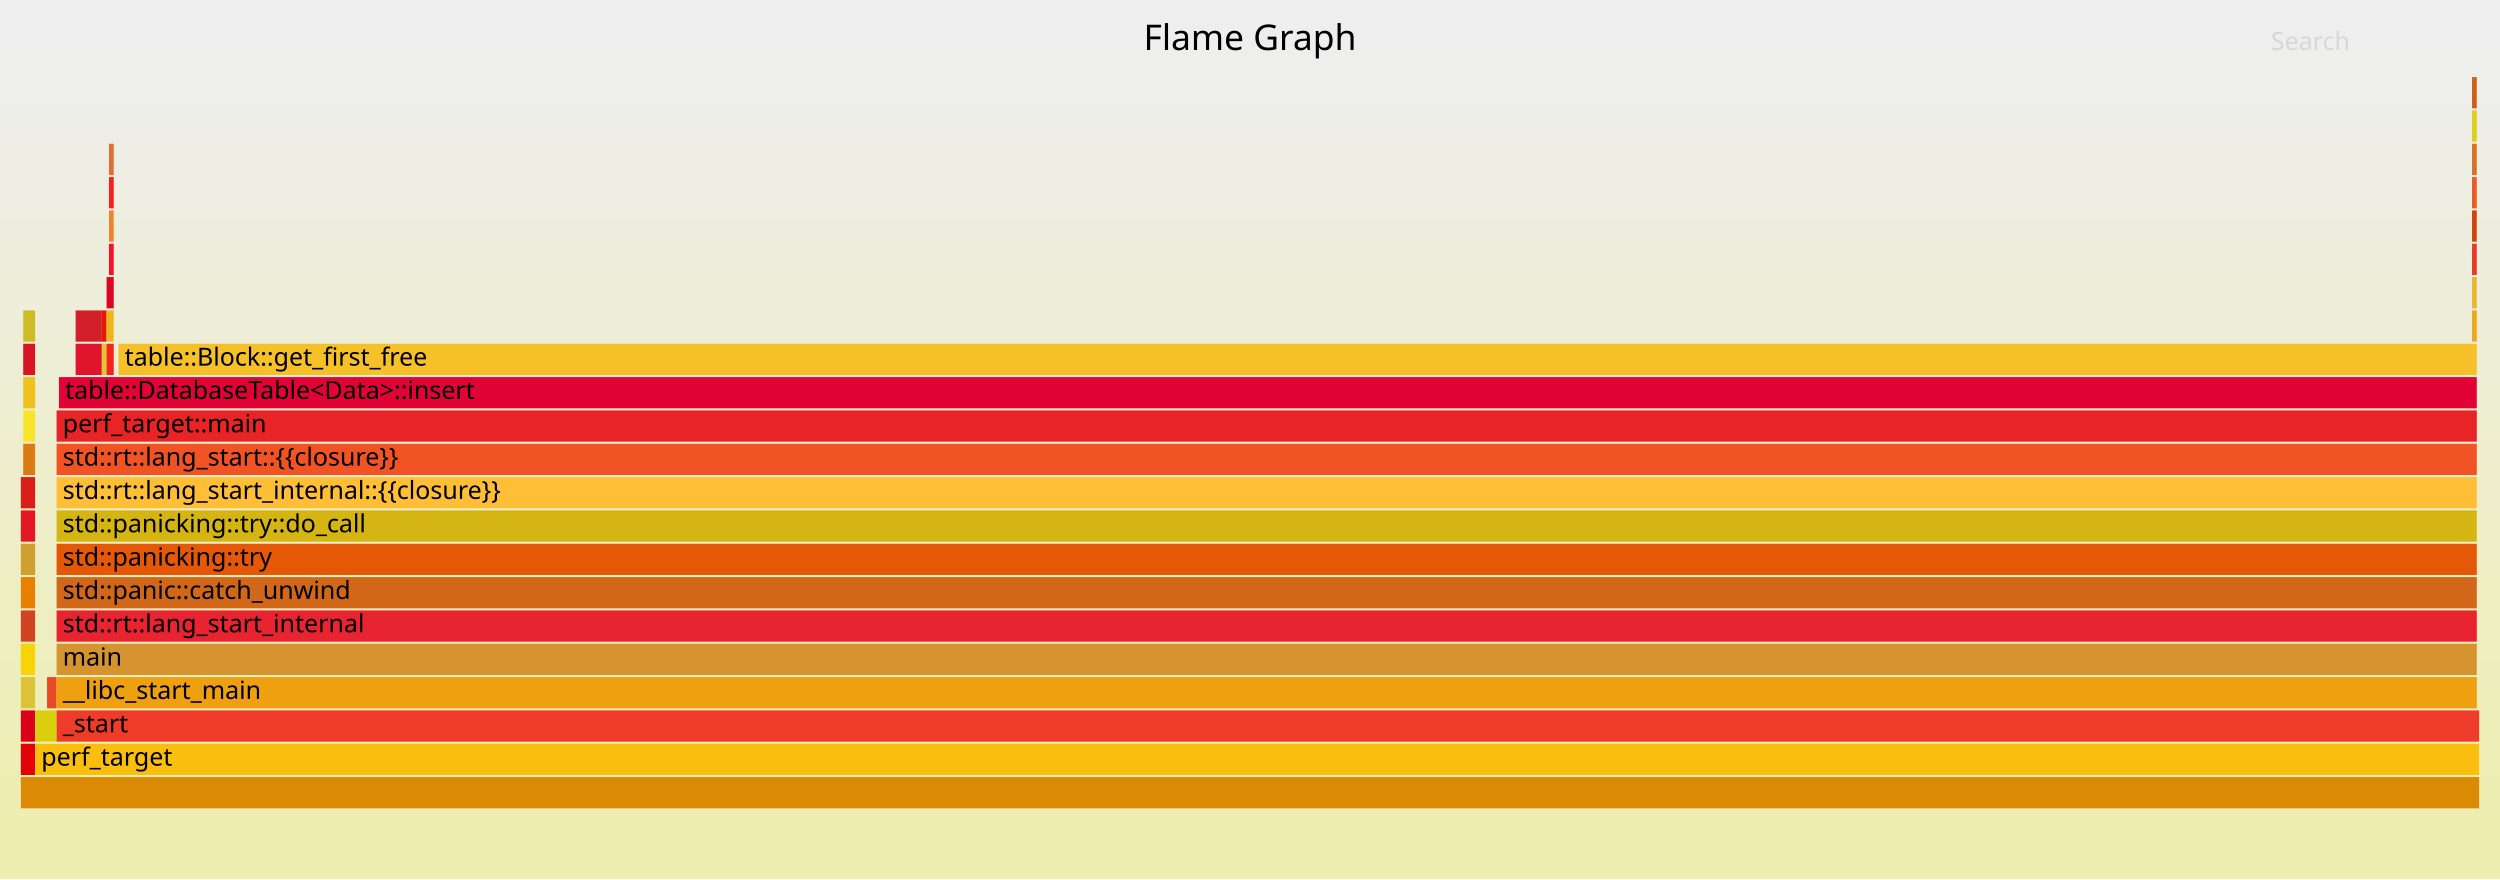
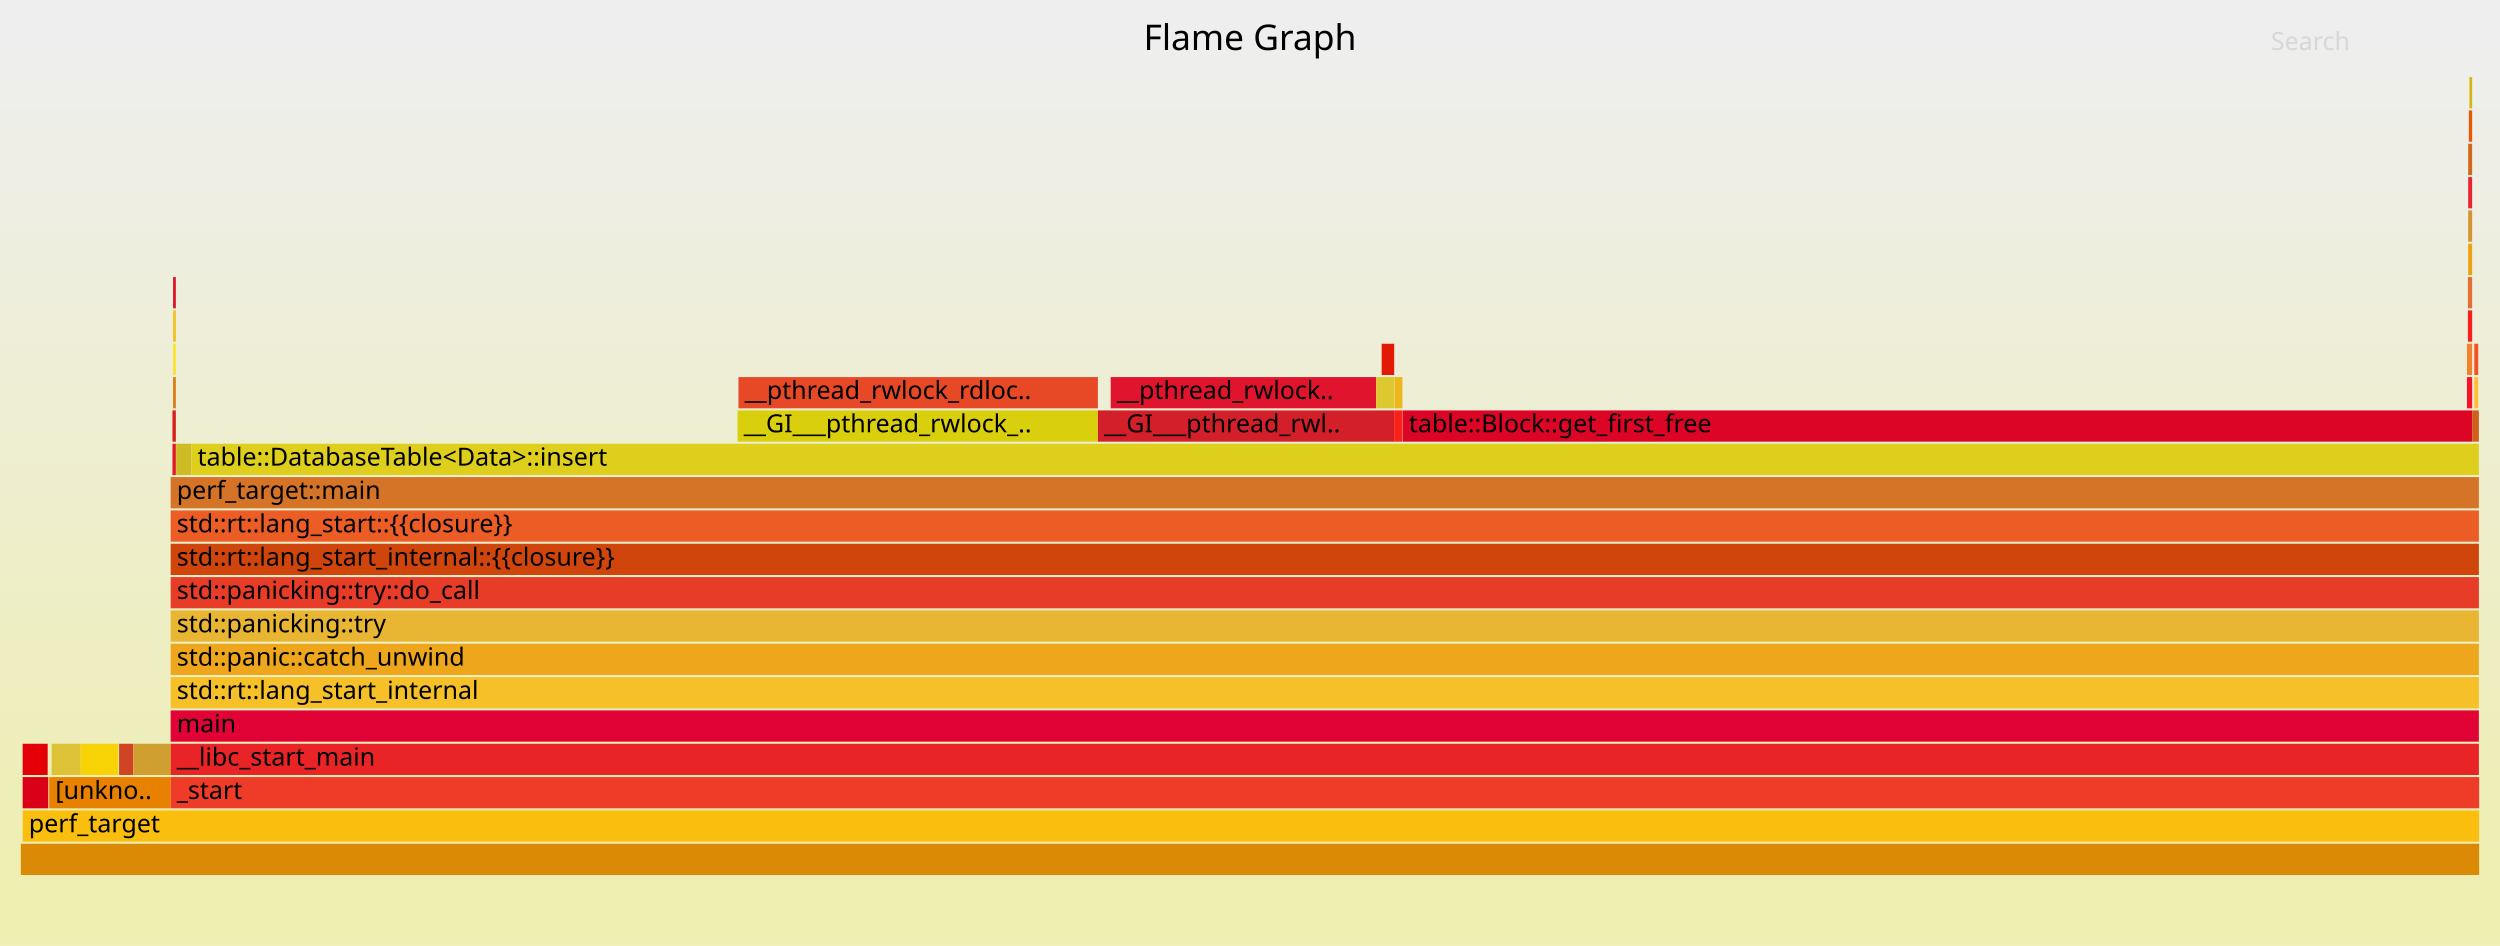
- <svg xmlns="http://www.w3.org/2000/svg" version="1.1" width="1200" height="422" viewBox="0 0 1200 422">
+ <svg xmlns="http://www.w3.org/2000/svg" version="1.1" width="1200" height="454" viewBox="0 0 1200 454">
  <defs>
    <linearGradient id="background" y1="0" y2="1" x1="0" x2="0">
      <stop stop-color="#eeeeee" offset="5%" />
      <stop stop-color="#eeeeb0" offset="95%" />
    </linearGradient>
  </defs>
  <style type="text/css">
text { font-family:"Verdana"; font-size:12px; fill:rgb(0,0,0); }
#title { text-anchor:middle; font-size:17px; }
#search { opacity:0.1; cursor:pointer; }
#search:hover, #search.show { opacity:1; }
#subtitle { text-anchor:middle; font-color:rgb(160,160,160); }
#unzoom { cursor:pointer; }
#frames &gt; *:hover { stroke:black; stroke-width:0.5; cursor:pointer; }
.hide { display:none; }
.parent { opacity:0.5; }
</style>
-   <rect x="0" y="0" width="100%" height="422" fill="url(#background)" />
+   <rect x="0" y="0" width="100%" height="454" fill="url(#background)" />
  <text id="title" x="50%" y="24.00">Flame Graph</text>
-   <text id="details" x="10" y="405.00"> </text>
+   <text id="details" x="10" y="437.00"> </text>
  <text id="unzoom" class="hide" x="10" y="24.00">Reset Zoom</text>
  <text id="search" x="1090" y="24.00">Search</text>
-   <text id="matched" x="1090" y="405.00"> </text>
+   <text id="matched" x="1090" y="437.00"> </text>
  <svg id="frames" x="10" width="1180">
    <g>
-       <rect x="0%" y="357" width="0.581%" height="15" fill="rgb(227,0,7)" />
-       <text x="0.25%" y="367.50" />
-     </g>
-     <g>
-       <rect x="0%" y="341" width="0.581%" height="15" fill="rgb(217,0,24)" />
-       <text x="0.25%" y="351.50" />
-     </g>
-     <g>
-       <rect x="0%" y="325" width="0.581%" height="15" fill="rgb(221,193,54)" />
-       <text x="0.25%" y="335.50" />
-     </g>
-     <g>
-       <rect x="0%" y="309" width="0.581%" height="15" fill="rgb(248,212,6)" />
-       <text x="0.25%" y="319.50" />
-     </g>
-     <g>
-       <rect x="0%" y="293" width="0.581%" height="15" fill="rgb(208,68,35)" />
-       <text x="0.25%" y="303.50" />
-     </g>
-     <g>
-       <rect x="0%" y="277" width="0.581%" height="15" fill="rgb(232,128,0)" />
-       <text x="0.25%" y="287.50" />
-     </g>
-     <g>
-       <rect x="0%" y="261" width="0.581%" height="15" fill="rgb(207,160,47)" />
-       <text x="0.25%" y="271.50" />
-     </g>
-     <g>
-       <rect x="0%" y="245" width="0.581%" height="15" fill="rgb(228,23,34)" />
-       <text x="0.25%" y="255.50" />
-     </g>
-     <g>
-       <rect x="0%" y="229" width="0.581%" height="15" fill="rgb(218,30,26)" />
-       <text x="0.25%" y="239.50" />
-     </g>
-     <g>
-       <rect x="0.097%" y="213" width="0.484%" height="15" fill="rgb(220,122,19)" />
-       <text x="0.347%" y="223.50" />
-     </g>
-     <g>
-       <rect x="0.097%" y="197" width="0.484%" height="15" fill="rgb(250,228,42)" />
-       <text x="0.347%" y="207.50" />
-     </g>
-     <g>
-       <rect x="0.097%" y="181" width="0.484%" height="15" fill="rgb(240,193,28)" />
-       <text x="0.347%" y="191.50" />
-     </g>
-     <g>
-       <rect x="0.097%" y="165" width="0.484%" height="15" fill="rgb(216,20,37)" />
-       <text x="0.347%" y="175.50" />
-     </g>
-     <g>
-       <rect x="0.097%" y="149" width="0.484%" height="15" fill="rgb(206,188,39)" />
-       <text x="0.347%" y="159.50" />
-     </g>
-     <g>
-       <rect x="0.581%" y="341" width="0.872%" height="15" fill="rgb(217,207,13)" />
-       <text x="0.831%" y="351.50" />
-     </g>
-     <g>
-       <rect x="1.066%" y="325" width="0.388%" height="15" fill="rgb(231,73,38)" />
-       <text x="1.316%" y="335.50" />
-     </g>
-     <g>
-       <rect x="2.229%" y="165" width="1.066%" height="15" fill="rgb(225,20,46)" />
-       <text x="2.479%" y="175.50" />
-     </g>
-     <g>
-       <rect x="2.229%" y="149" width="1.066%" height="15" fill="rgb(210,31,41)" />
-       <text x="2.479%" y="159.50" />
-     </g>
-     <g>
-       <rect x="3.295%" y="165" width="0.194%" height="15" fill="rgb(221,200,47)" />
-       <text x="3.545%" y="175.50" />
-     </g>
-     <g>
-       <rect x="3.295%" y="149" width="0.194%" height="15" fill="rgb(226,26,5)" />
-       <text x="3.545%" y="159.50" />
-     </g>
-     <g>
-       <rect x="3.488%" y="165" width="0.291%" height="15" fill="rgb(249,33,26)" />
-       <text x="3.738%" y="175.50" />
-     </g>
-     <g>
-       <rect x="3.488%" y="149" width="0.291%" height="15" fill="rgb(235,183,28)" />
-       <text x="3.738%" y="159.50" />
-     </g>
-     <g>
-       <rect x="3.488%" y="133" width="0.291%" height="15" fill="rgb(221,5,38)" />
-       <text x="3.738%" y="143.50" />
-     </g>
-     <g>
-       <rect x="3.585%" y="117" width="0.194%" height="15" fill="rgb(247,18,42)" />
-       <text x="3.835%" y="127.50" />
-     </g>
-     <g>
-       <rect x="3.585%" y="101" width="0.194%" height="15" fill="rgb(241,131,45)" />
-       <text x="3.835%" y="111.50" />
-     </g>
-     <g>
-       <rect x="3.585%" y="85" width="0.194%" height="15" fill="rgb(249,31,29)" />
-       <text x="3.835%" y="95.50" />
-     </g>
-     <g>
-       <rect x="3.585%" y="69" width="0.194%" height="15" fill="rgb(225,111,53)" />
-       <text x="3.835%" y="79.50" />
-     </g>
-     <g>
-       <rect x="1.454%" y="325" width="98.45%" height="15" fill="rgb(238,160,17)" />
-       <text x="1.704%" y="335.50">__libc_start_main</text>
-     </g>
-     <g>
-       <rect x="1.454%" y="309" width="98.45%" height="15" fill="rgb(214,148,48)" />
-       <text x="1.704%" y="319.50">main</text>
-     </g>
-     <g>
-       <rect x="1.454%" y="293" width="98.45%" height="15" fill="rgb(232,36,49)" />
-       <text x="1.704%" y="303.50">std::rt::lang_start_internal</text>
-     </g>
-     <g>
-       <rect x="1.454%" y="277" width="98.45%" height="15" fill="rgb(209,103,24)" />
-       <text x="1.704%" y="287.50">std::panic::catch_unwind</text>
-     </g>
-     <g>
-       <rect x="1.454%" y="261" width="98.45%" height="15" fill="rgb(229,88,8)" />
-       <text x="1.704%" y="271.50">std::panicking::try</text>
-     </g>
-     <g>
-       <rect x="1.454%" y="245" width="98.45%" height="15" fill="rgb(213,181,19)" />
-       <text x="1.704%" y="255.50">std::panicking::try::do_call</text>
-     </g>
-     <g>
-       <rect x="1.454%" y="229" width="98.45%" height="15" fill="rgb(254,191,54)" />
-       <text x="1.704%" y="239.50">std::rt::lang_start_internal::{{closure}}</text>
-     </g>
-     <g>
-       <rect x="1.454%" y="213" width="98.45%" height="15" fill="rgb(241,83,37)" />
-       <text x="1.704%" y="223.50">std::rt::lang_start::{{closure}}</text>
-     </g>
-     <g>
-       <rect x="1.454%" y="197" width="98.45%" height="15" fill="rgb(233,36,39)" />
-       <text x="1.704%" y="207.50">perf_target::main</text>
-     </g>
-     <g>
-       <rect x="1.55%" y="181" width="98.353%" height="15" fill="rgb(226,3,54)" />
-       <text x="1.8%" y="191.50">table::DatabaseTable&lt;Data&gt;::insert</text>
-     </g>
-     <g>
-       <rect x="3.973%" y="165" width="95.93%" height="15" fill="rgb(245,192,40)" />
-       <text x="4.223%" y="175.50">table::Block::get_first_free</text>
-     </g>
-     <g>
-       <rect x="99.709%" y="149" width="0.194%" height="15" fill="rgb(238,167,29)" />
-       <text x="99.959%" y="159.50" />
-     </g>
-     <g>
-       <rect x="99.709%" y="133" width="0.194%" height="15" fill="rgb(232,182,51)" />
-       <text x="99.959%" y="143.50" />
-     </g>
-     <g>
-       <rect x="99.709%" y="117" width="0.194%" height="15" fill="rgb(231,60,39)" />
-       <text x="99.959%" y="127.50" />
-     </g>
-     <g>
-       <rect x="99.709%" y="101" width="0.194%" height="15" fill="rgb(208,69,12)" />
-       <text x="99.959%" y="111.50" />
-     </g>
-     <g>
-       <rect x="99.709%" y="85" width="0.194%" height="15" fill="rgb(235,93,37)" />
-       <text x="99.959%" y="95.50" />
-     </g>
-     <g>
-       <rect x="99.709%" y="69" width="0.194%" height="15" fill="rgb(213,116,39)" />
-       <text x="99.959%" y="79.50" />
-     </g>
-     <g>
-       <rect x="99.709%" y="53" width="0.194%" height="15" fill="rgb(222,207,29)" />
-       <text x="99.959%" y="63.50" />
-     </g>
-     <g>
-       <rect x="99.709%" y="37" width="0.194%" height="15" fill="rgb(206,96,30)" />
-       <text x="99.959%" y="47.50" />
-     </g>
-     <g>
-       <rect x="0%" y="373" width="100%" height="15" fill="rgb(218,138,4)" />
-       <text x="0.25%" y="383.50" />
-     </g>
-     <g>
-       <rect x="0.581%" y="357" width="99.419%" height="15" fill="rgb(250,191,14)" />
-       <text x="0.831%" y="367.50">perf_target</text>
-     </g>
-     <g>
-       <rect x="1.454%" y="341" width="98.546%" height="15" fill="rgb(239,60,40)" />
-       <text x="1.704%" y="351.50">_start</text>
+       <rect x="0.074%" y="357" width="1.018%" height="15" fill="rgb(227,0,7)" />
+       <text x="0.325%" y="367.50" />
+     </g>
+     <g>
+       <rect x="0.074%" y="373" width="1.043%" height="15" fill="rgb(217,0,24)" />
+       <text x="0.325%" y="383.50" />
+     </g>
+     <g>
+       <rect x="1.254%" y="357" width="1.179%" height="15" fill="rgb(221,193,54)" />
+       <text x="1.504%" y="367.50" />
+     </g>
+     <g>
+       <rect x="2.433%" y="357" width="1.527%" height="15" fill="rgb(248,212,6)" />
+       <text x="2.683%" y="367.50" />
+     </g>
+     <g>
+       <rect x="3.997%" y="357" width="0.583%" height="15" fill="rgb(208,68,35)" />
+       <text x="4.247%" y="367.50" />
+     </g>
+     <g>
+       <rect x="1.154%" y="373" width="4.94%" height="15" fill="rgb(232,128,0)" />
+       <text x="1.404%" y="383.50">[unkno..</text>
+     </g>
+     <g>
+       <rect x="4.592%" y="357" width="1.502%" height="15" fill="rgb(207,160,47)" />
+       <text x="4.842%" y="367.50" />
+     </g>
+     <g>
+       <rect x="6.168%" y="213" width="0.137%" height="15" fill="rgb(228,23,34)" />
+       <text x="6.418%" y="223.50" />
+     </g>
+     <g>
+       <rect x="6.168%" y="197" width="0.137%" height="15" fill="rgb(218,30,26)" />
+       <text x="6.418%" y="207.50" />
+     </g>
+     <g>
+       <rect x="6.193%" y="181" width="0.112%" height="15" fill="rgb(220,122,19)" />
+       <text x="6.443%" y="191.50" />
+     </g>
+     <g>
+       <rect x="6.193%" y="165" width="0.112%" height="15" fill="rgb(250,228,42)" />
+       <text x="6.443%" y="175.50" />
+     </g>
+     <g>
+       <rect x="6.193%" y="149" width="0.112%" height="15" fill="rgb(240,193,28)" />
+       <text x="6.443%" y="159.50" />
+     </g>
+     <g>
+       <rect x="6.193%" y="133" width="0.112%" height="15" fill="rgb(216,20,37)" />
+       <text x="6.443%" y="143.50" />
+     </g>
+     <g>
+       <rect x="6.317%" y="213" width="0.621%" height="15" fill="rgb(206,188,39)" />
+       <text x="6.567%" y="223.50" />
+     </g>
+     <g>
+       <rect x="29.155%" y="197" width="14.658%" height="15" fill="rgb(217,207,13)" />
+       <text x="29.405%" y="207.50">__GI___pthread_rwlock_..</text>
+     </g>
+     <g>
+       <rect x="29.192%" y="181" width="14.621%" height="15" fill="rgb(231,73,38)" />
+       <text x="29.442%" y="191.50">__pthread_rwlock_rdloc..</text>
+     </g>
+     <g>
+       <rect x="44.334%" y="181" width="10.798%" height="15" fill="rgb(225,20,46)" />
+       <text x="44.584%" y="191.50">__pthread_rwlock..</text>
+     </g>
+     <g>
+       <rect x="43.813%" y="197" width="12.052%" height="15" fill="rgb(210,31,41)" />
+       <text x="44.063%" y="207.50">__GI___pthread_rwl..</text>
+     </g>
+     <g>
+       <rect x="55.132%" y="181" width="0.732%" height="15" fill="rgb(221,200,47)" />
+       <text x="55.382%" y="191.50" />
+     </g>
+     <g>
+       <rect x="55.356%" y="165" width="0.509%" height="15" fill="rgb(226,26,5)" />
+       <text x="55.606%" y="175.50" />
+     </g>
+     <g>
+       <rect x="55.864%" y="197" width="0.335%" height="15" fill="rgb(249,33,26)" />
+       <text x="56.114%" y="207.50" />
+     </g>
+     <g>
+       <rect x="55.877%" y="181" width="0.323%" height="15" fill="rgb(235,183,28)" />
+       <text x="56.127%" y="191.50" />
+     </g>
+     <g>
+       <rect x="56.212%" y="197" width="43.502%" height="15" fill="rgb(221,5,38)" />
+       <text x="56.462%" y="207.50">table::Block::get_first_free</text>
+     </g>
+     <g>
+       <rect x="99.504%" y="181" width="0.211%" height="15" fill="rgb(247,18,42)" />
+       <text x="99.754%" y="191.50" />
+     </g>
+     <g>
+       <rect x="99.504%" y="165" width="0.211%" height="15" fill="rgb(241,131,45)" />
+       <text x="99.754%" y="175.50" />
+     </g>
+     <g>
+       <rect x="99.541%" y="149" width="0.174%" height="15" fill="rgb(249,31,29)" />
+       <text x="99.791%" y="159.50" />
+     </g>
+     <g>
+       <rect x="99.541%" y="133" width="0.174%" height="15" fill="rgb(225,111,53)" />
+       <text x="99.791%" y="143.50" />
+     </g>
+     <g>
+       <rect x="99.553%" y="117" width="0.161%" height="15" fill="rgb(238,160,17)" />
+       <text x="99.803%" y="127.50" />
+     </g>
+     <g>
+       <rect x="99.553%" y="101" width="0.161%" height="15" fill="rgb(214,148,48)" />
+       <text x="99.803%" y="111.50" />
+     </g>
+     <g>
+       <rect x="99.553%" y="85" width="0.161%" height="15" fill="rgb(232,36,49)" />
+       <text x="99.803%" y="95.50" />
+     </g>
+     <g>
+       <rect x="99.553%" y="69" width="0.161%" height="15" fill="rgb(209,103,24)" />
+       <text x="99.803%" y="79.50" />
+     </g>
+     <g>
+       <rect x="99.578%" y="53" width="0.137%" height="15" fill="rgb(229,88,8)" />
+       <text x="99.828%" y="63.50" />
+     </g>
+     <g>
+       <rect x="99.603%" y="37" width="0.112%" height="15" fill="rgb(213,181,19)" />
+       <text x="99.853%" y="47.50" />
+     </g>
+     <g>
+       <rect x="99.801%" y="181" width="0.161%" height="15" fill="rgb(254,191,54)" />
+       <text x="100.051%" y="191.50" />
+     </g>
+     <g>
+       <rect x="99.801%" y="165" width="0.161%" height="15" fill="rgb(241,83,37)" />
+       <text x="100.051%" y="175.50" />
+     </g>
+     <g>
+       <rect x="6.094%" y="357" width="93.894%" height="15" fill="rgb(233,36,39)" />
+       <text x="6.344%" y="367.50">__libc_start_main</text>
+     </g>
+     <g>
+       <rect x="6.094%" y="341" width="93.894%" height="15" fill="rgb(226,3,54)" />
+       <text x="6.344%" y="351.50">main</text>
+     </g>
+     <g>
+       <rect x="6.094%" y="325" width="93.894%" height="15" fill="rgb(245,192,40)" />
+       <text x="6.344%" y="335.50">std::rt::lang_start_internal</text>
+     </g>
+     <g>
+       <rect x="6.094%" y="309" width="93.894%" height="15" fill="rgb(238,167,29)" />
+       <text x="6.344%" y="319.50">std::panic::catch_unwind</text>
+     </g>
+     <g>
+       <rect x="6.094%" y="293" width="93.894%" height="15" fill="rgb(232,182,51)" />
+       <text x="6.344%" y="303.50">std::panicking::try</text>
+     </g>
+     <g>
+       <rect x="6.094%" y="277" width="93.894%" height="15" fill="rgb(231,60,39)" />
+       <text x="6.344%" y="287.50">std::panicking::try::do_call</text>
+     </g>
+     <g>
+       <rect x="6.094%" y="261" width="93.894%" height="15" fill="rgb(208,69,12)" />
+       <text x="6.344%" y="271.50">std::rt::lang_start_internal::{{closure}}</text>
+     </g>
+     <g>
+       <rect x="6.094%" y="245" width="93.894%" height="15" fill="rgb(235,93,37)" />
+       <text x="6.344%" y="255.50">std::rt::lang_start::{{closure}}</text>
+     </g>
+     <g>
+       <rect x="6.094%" y="229" width="93.894%" height="15" fill="rgb(213,116,39)" />
+       <text x="6.344%" y="239.50">perf_target::main</text>
+     </g>
+     <g>
+       <rect x="6.938%" y="213" width="93.049%" height="15" fill="rgb(222,207,29)" />
+       <text x="7.188%" y="223.50">table::DatabaseTable&lt;Data&gt;::insert</text>
+     </g>
+     <g>
+       <rect x="99.715%" y="197" width="0.273%" height="15" fill="rgb(206,96,30)" />
+       <text x="99.965%" y="207.50" />
+     </g>
+     <g>
+       <rect x="0%" y="405" width="100%" height="15" fill="rgb(218,138,4)" />
+       <text x="0.25%" y="415.50" />
+     </g>
+     <g>
+       <rect x="0.074%" y="389" width="99.925%" height="15" fill="rgb(250,191,14)" />
+       <text x="0.325%" y="399.50">perf_target</text>
+     </g>
+     <g>
+       <rect x="6.094%" y="373" width="93.906%" height="15" fill="rgb(239,60,40)" />
+       <text x="6.344%" y="383.50">_start</text>
    </g>
  </svg>
</svg>
